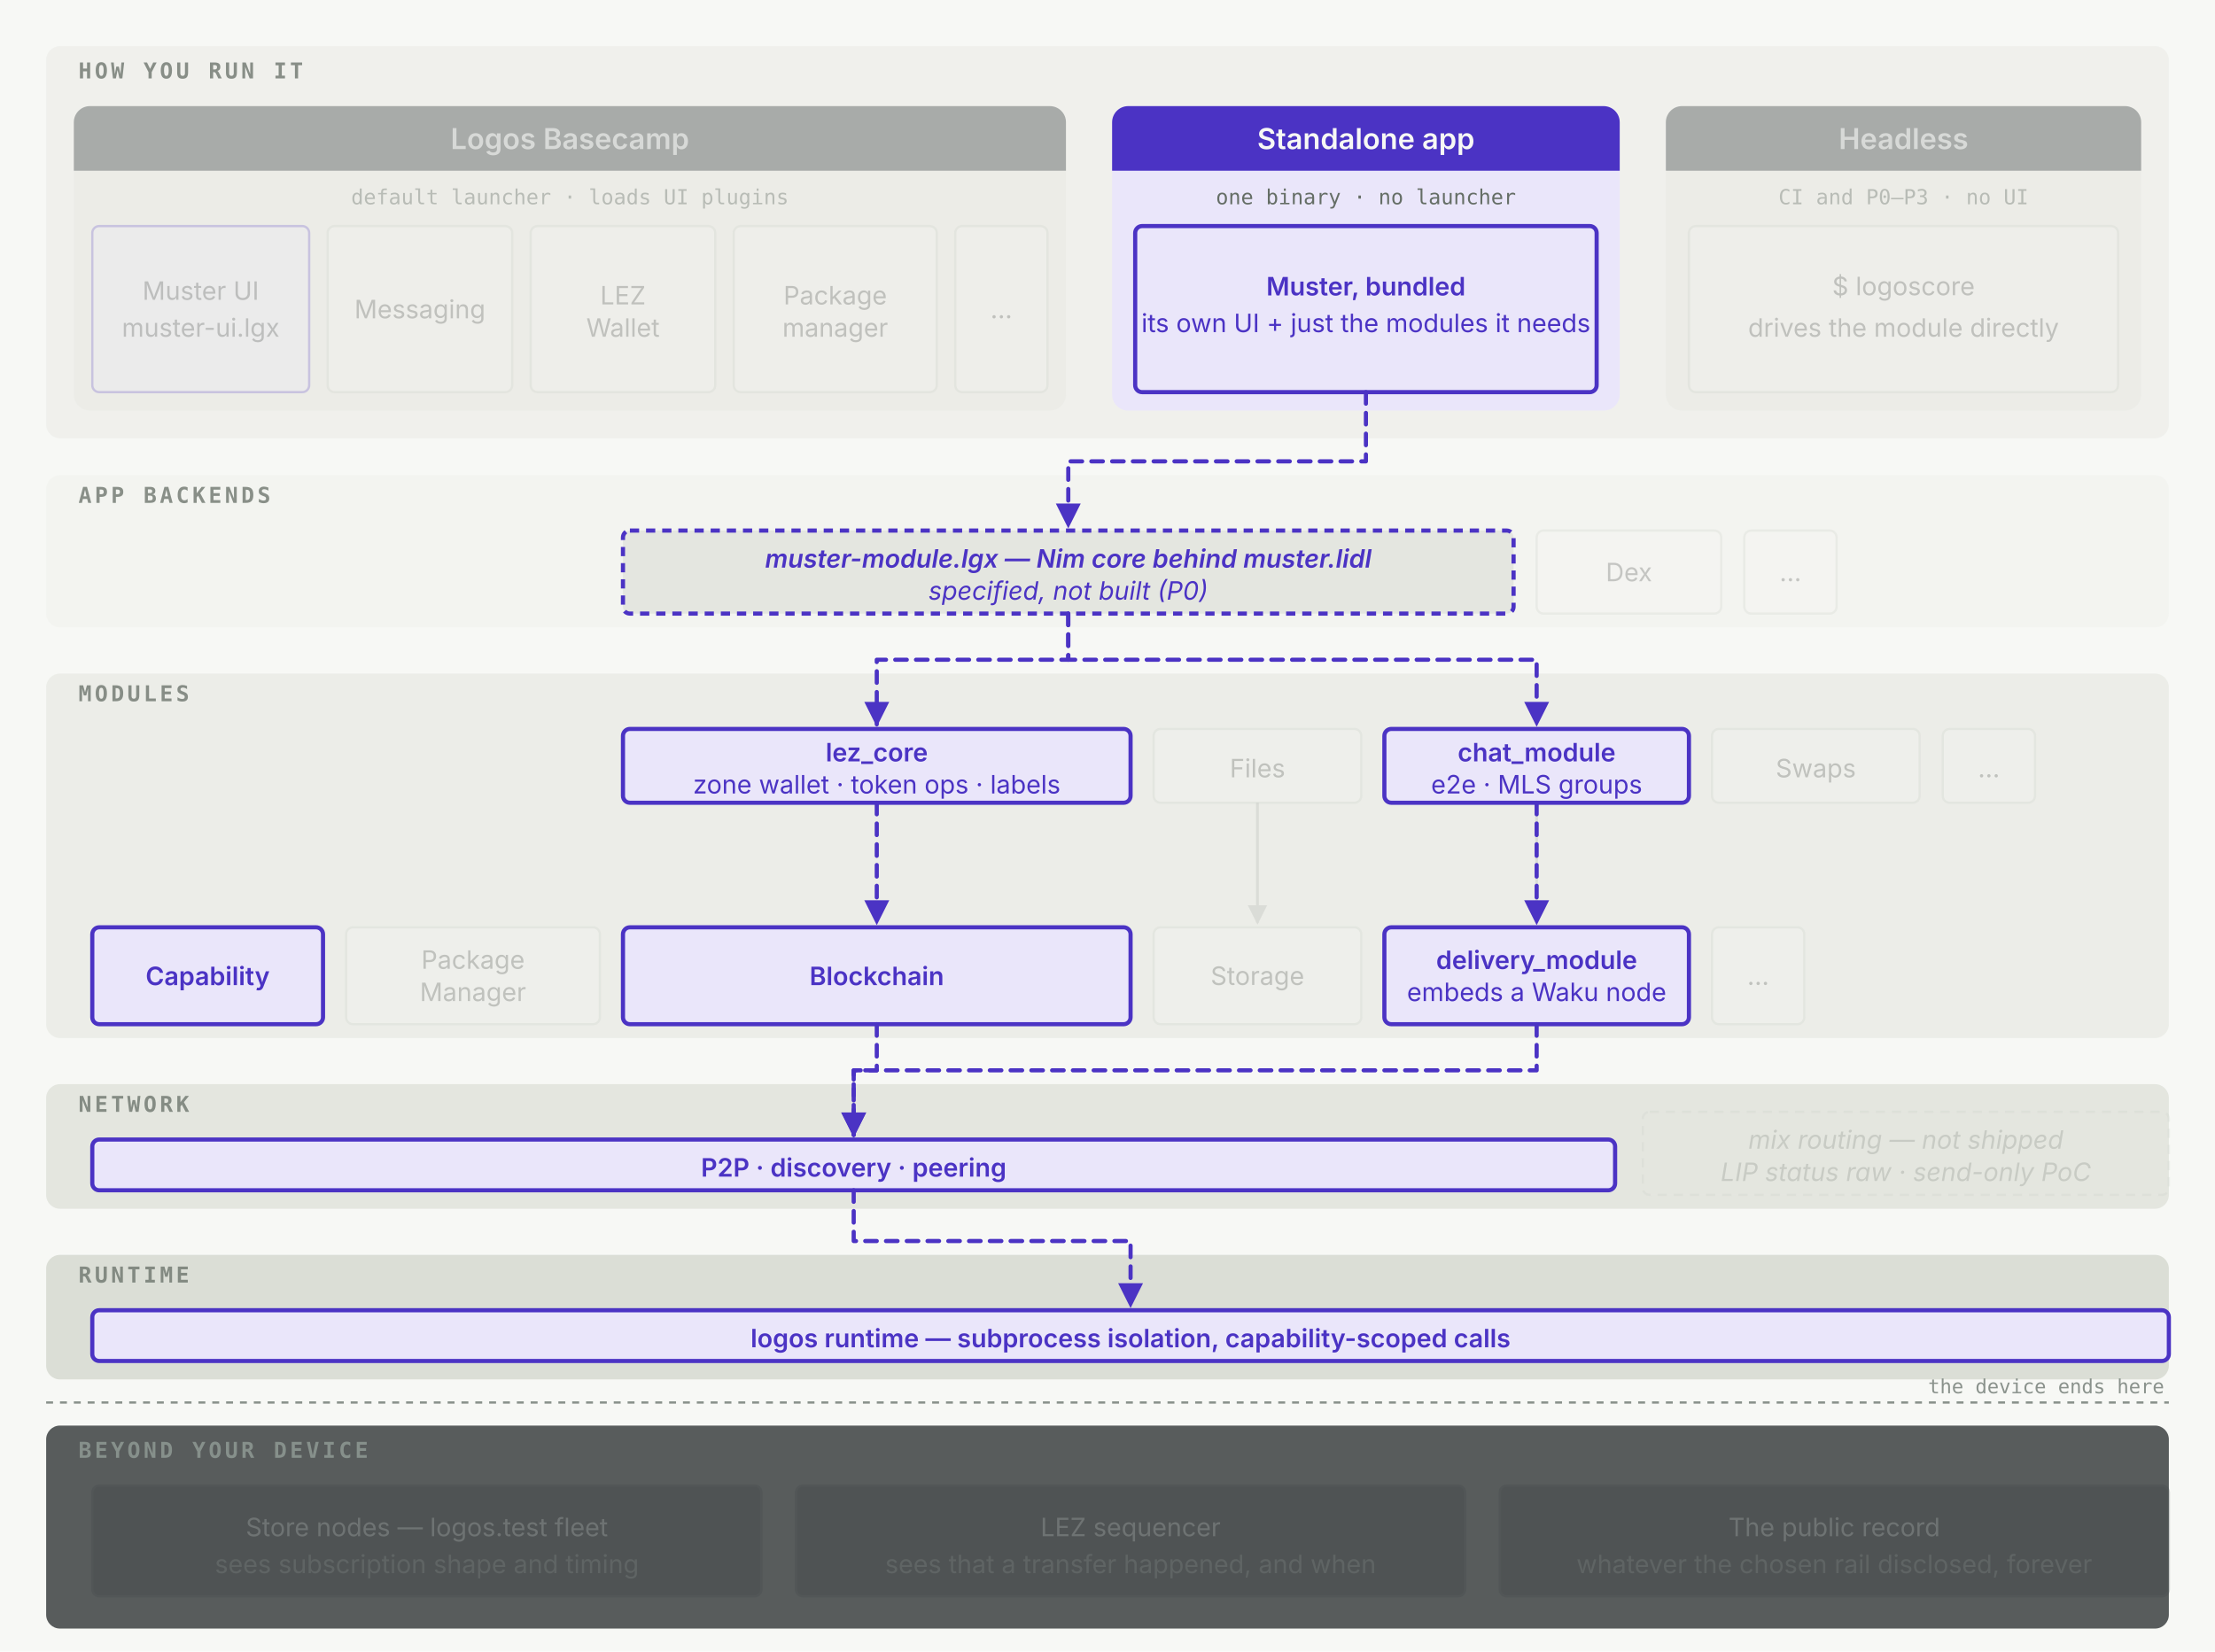
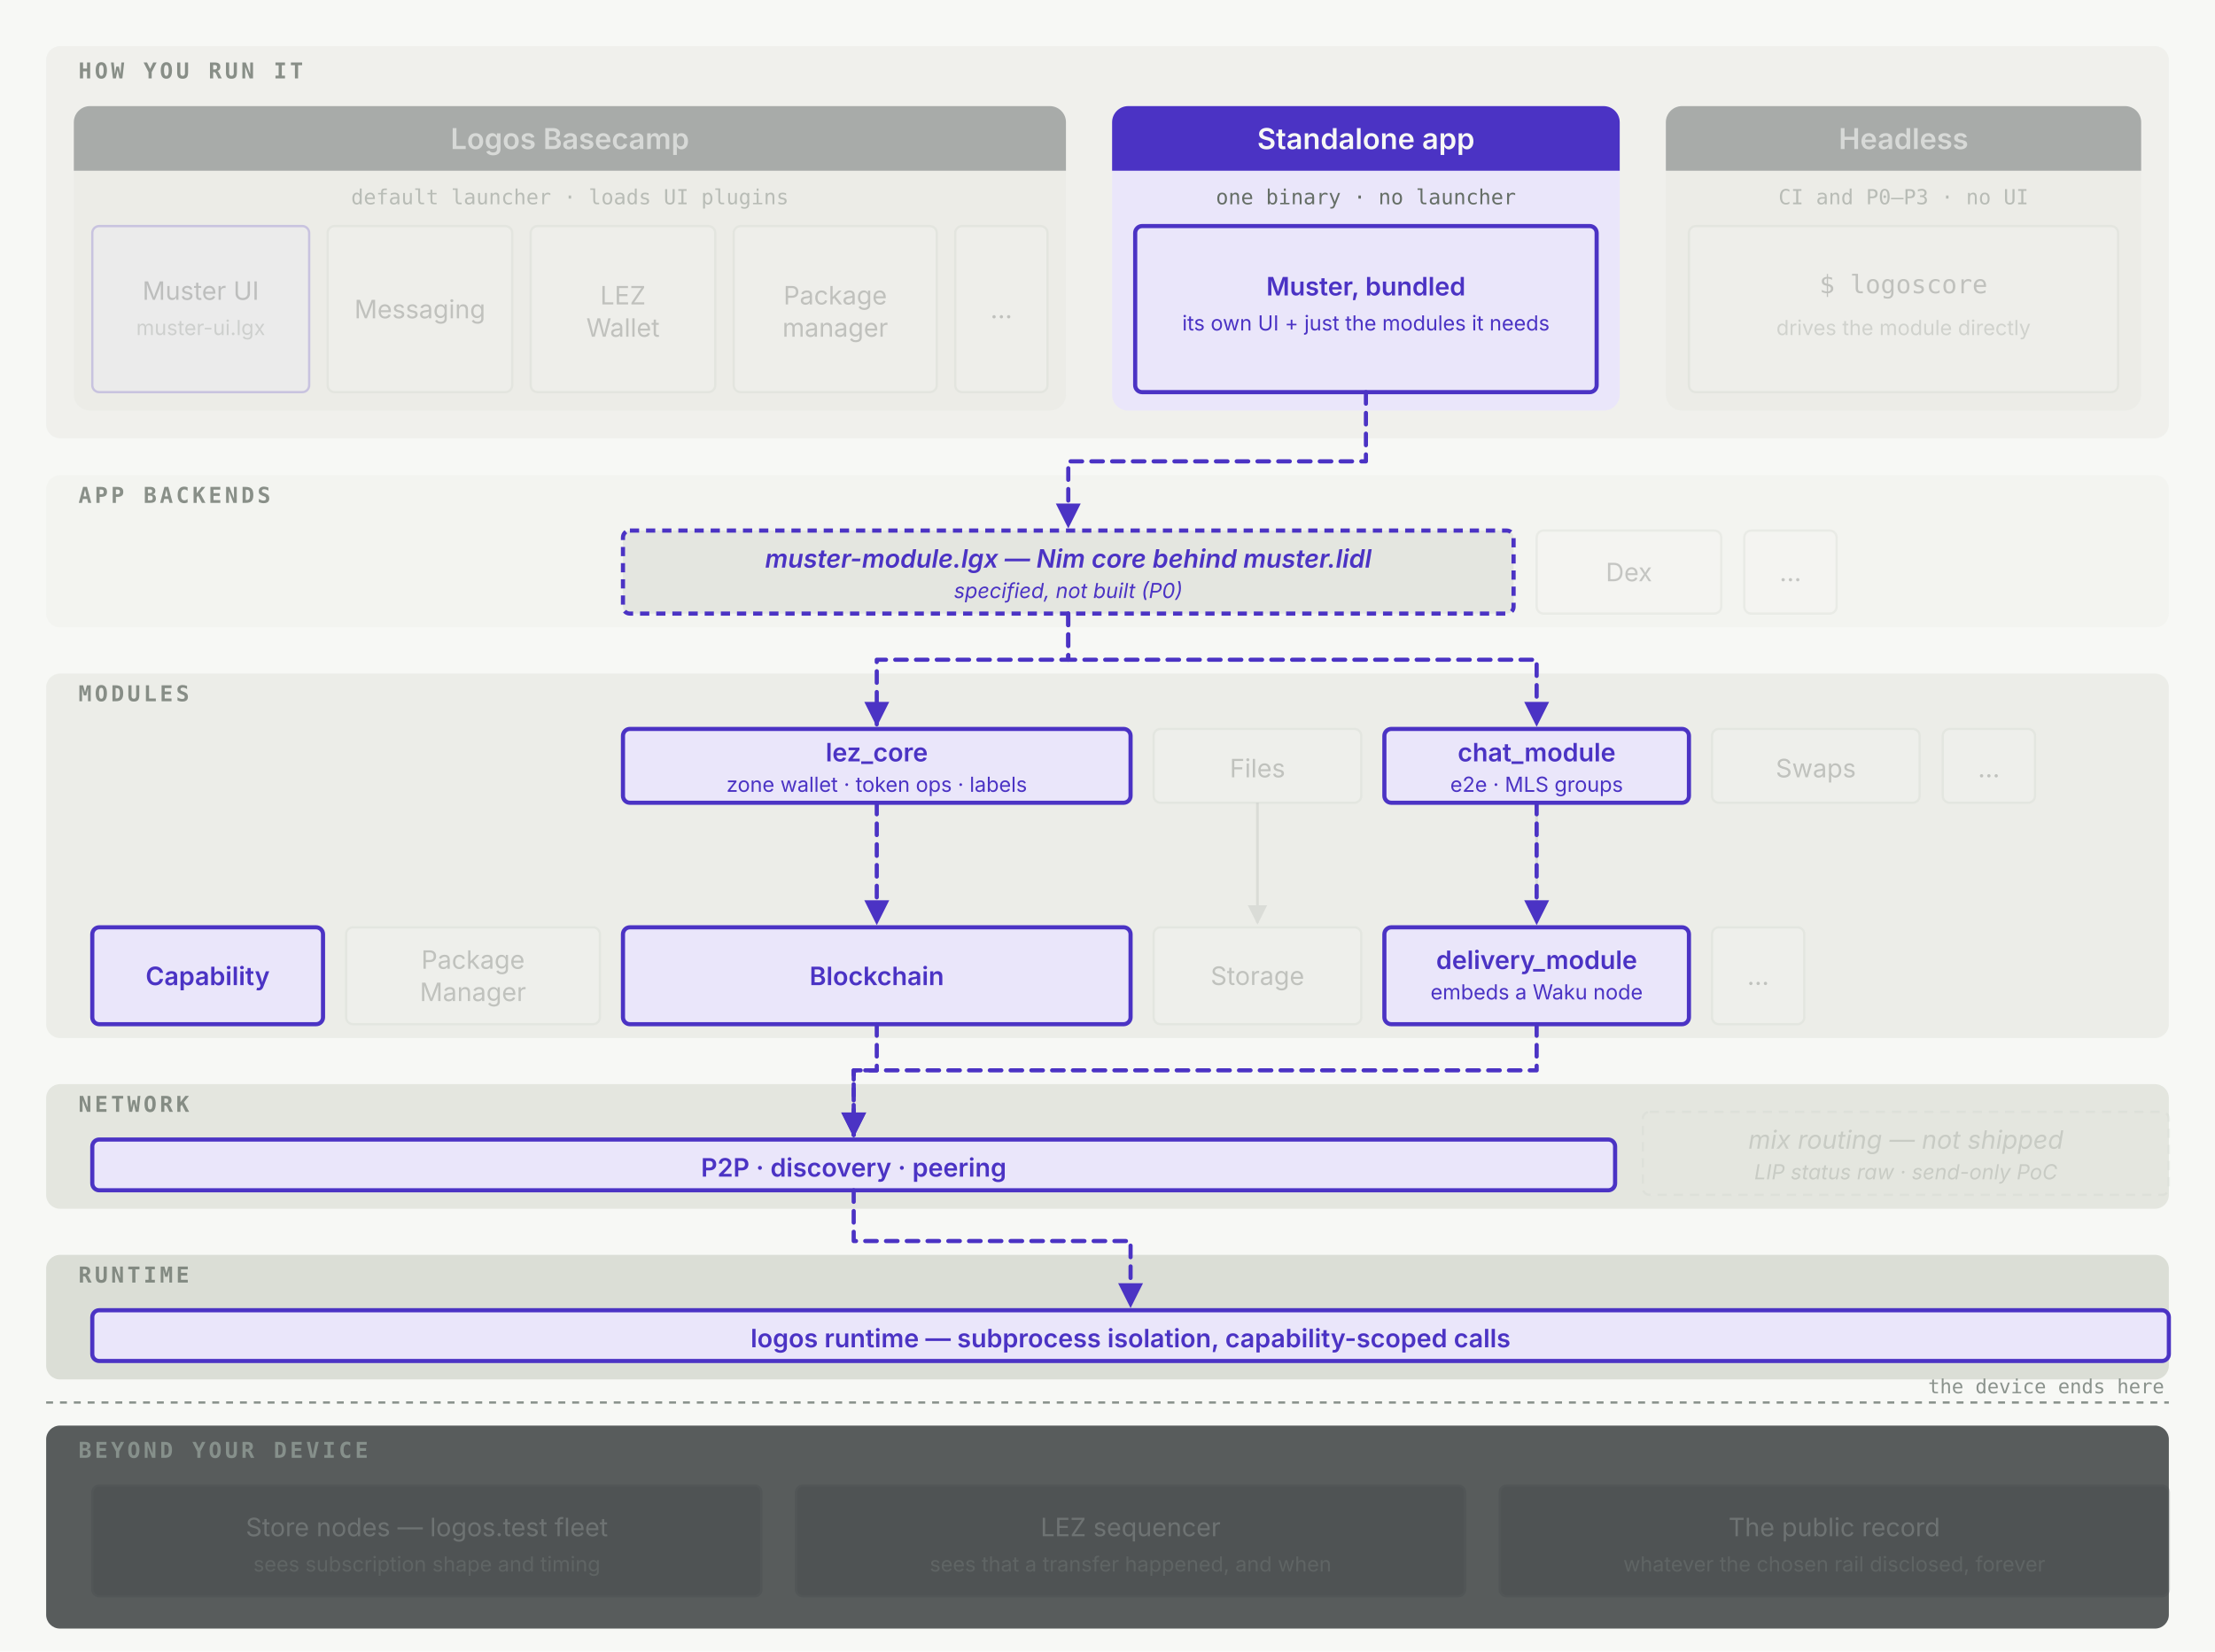
<svg xmlns="http://www.w3.org/2000/svg" class="bc-svg" width="960" height="716" viewBox="0 0 960 716" data-view="standalone" role="img" aria-labelledby="bc-svg-title bc-svg-desc">
  <style>
  /* Tokens are declared on .bc-svg as well as .bc so that an &lt;svg&gt; lifted out of
     this page for static export carries them without any CSS rewriting. */
  .bc, .bc-svg {
    --bc-paper:   #E4E6E0;
    --bc-surface: #F7F8F5;
    --bc-ink:     #1A1F1C;
    --bc-muted:   #656E66;
    --bc-rule:    #C6CBC3;

    --bc-signal:      #4B33C4;
    --bc-signal-soft: #EAE6FA;
    --bc-settled:      #1E6B52;
    --bc-settled-soft: #DFEDE6;
    --bc-alarm:      #A32D1E;
    --bc-alarm-soft: #F6E3DF;

    --bc-outside:        #23282A;
    --bc-outside-ink:    #DCE2DE;
    --bc-outside-rule:   #3A4144;
    --bc-outside-accent: #8FA3F5;

    --bc-mono: 'DM Mono', ui-monospace, 'SF Mono', Menlo, monospace;
    --bc-sans: 'Instrument Sans', -apple-system, BlinkMacSystemFont, 'Segoe UI', sans-serif;
    --bc-dim: 0.22;
  }
  .bc { margin: 2em 0; color: #1A1F1C; }

  .bc-panel {
    background: #F7F8F5;
    border: 1px solid #C6CBC3;
    border-radius: 10px;
    overflow: hidden;
  }
  .bc-panel-header {
    padding: 0.7em 1.1em;
    background: #E4E6E0;
    border-bottom: 1px solid #C6CBC3;
    font-family: 'DM Mono', ui-monospace, 'SF Mono', Menlo, monospace;
    font-size: 0.7em;
    font-weight: 600;
    color: #656E66;
    text-transform: uppercase;
    letter-spacing: 0.08em;
    display: flex;
    align-items: center;
    gap: 0.6em;
  }
  .bc-panel-header .bc-spacer { margin-left: auto; }

  .bc-playpause {
    font-family: 'DM Mono', ui-monospace, 'SF Mono', Menlo, monospace;
    font-size: 0.95em;
    text-transform: uppercase;
    letter-spacing: 0.06em;
    padding: 0.3em 0.7em;
    border: 1px solid #C6CBC3;
    background: #F7F8F5;
    color: #656E66;
    border-radius: 999px;
    cursor: pointer;
  }
  .bc-playpause:hover { border-color: #1A1F1C; color: #1A1F1C; }
  .bc-playpause:focus-visible { outline: 2px solid #4B33C4; outline-offset: 2px; }

  /* ── Tabs ── */
  .bc-tabs {
    display: flex;
    flex-wrap: wrap;
    gap: 0.35em;
    padding: 0.85em 1em;
    background: #E4E6E0;
    border-bottom: 1px solid #C6CBC3;
  }
  .bc-tab {
    font-family: 'Instrument Sans', -apple-system, BlinkMacSystemFont, 'Segoe UI', sans-serif;
    font-size: 0.82em;
    font-weight: 500;
    padding: 0.42em 0.9em;
    border: 1px solid #C6CBC3;
    background: #F7F8F5;
    color: #656E66;
    border-radius: 999px;
    cursor: pointer;
    line-height: 1.25;
  }
  .bc-tab:hover { border-color: #1A1F1C; color: #1A1F1C; }
  .bc-tab:focus-visible { outline: 2px solid #4B33C4; outline-offset: 2px; }
  .bc-tab[aria-selected="true"] {
    background: #1A1F1C;
    border-color: #1A1F1C;
    color: #F7F8F5;
  }

  .bc-stage { padding: 1.3em 1em 0.9em; background: #F7F8F5; }
  .bc-svg { display: block; width: 100%; height: auto; max-width: 100%; }

  /* ── Layer bands ── */
  .bc-layer-bg { stroke: none; transition: opacity 0.3s ease; }
  .bc-layer-entry   { fill: #EDEEEA; }
  .bc-layer-apps    { fill: #F2F3EF; }
  .bc-layer-modules { fill: #E8EAE4; }
  .bc-layer-network { fill: #DDE0D8; }
  .bc-layer-runtime { fill: #D2D6CC; }
  .bc-layer-beyond  { fill: #23282A; }

  .bc-layer-label {
    font-family: 'DM Mono', ui-monospace, 'SF Mono', Menlo, monospace;
    font-size: 9.5px;
    font-weight: 600;
    letter-spacing: 0.14em;
    fill: #656E66;
    transition: opacity 0.3s ease;
  }
  .bc-layer-label-out { fill: #96A19B; }

  /* ── Nodes ── */
  .bc-node rect {
    fill: #F7F8F5;
    stroke: #C6CBC3;
    stroke-width: 1;
    transition: fill 0.3s ease, stroke 0.3s ease, opacity 0.3s ease;
  }
  .bc-node text {
    font-family: 'Instrument Sans', -apple-system, BlinkMacSystemFont, 'Segoe UI', sans-serif;
    fill: #1A1F1C;
    font-size: 11px;
    text-anchor: middle;
    dominant-baseline: middle;
    transition: fill 0.3s ease, opacity 0.3s ease;
  }
-   .bc-node-sub { font-size: 9px; fill: #656E66; }
-   .bc-node-mono { font-family: 'DM Mono', ui-monospace, 'SF Mono', Menlo, monospace; }
+   /* Written `.bc-node text.x`, not `.x`: a bare single-class selector is
+      specificity 0-1-0 and loses to `.bc-node text` at 0-1-1, so the modifier's
+      font-size would apply while its FILL silently did not. */
+   .bc-node text.bc-node-sub { font-size: 9px; fill: #656E66; }
+   .bc-node text.bc-node-mono { font-family: 'DM Mono', ui-monospace, 'SF Mono', Menlo, monospace; }

  /* Ours, as opposed to the platform's. */
  .bc-node-ours rect { stroke: #4B33C4; fill: #EAE6FA; }

  /* Specified but not built. Dashed, and it says so in words as well —
     the dash is a reminder, the label is the claim. */
  .bc-node-unbuilt rect { stroke-dasharray: 4 3; fill: #E4E6E0; }
  .bc-node-unbuilt text { font-style: italic; fill: #656E66; }

  /* Beyond the device: dark ground, light ink. */
  .bc-node-out rect { fill: #2E3436; stroke: #3A4144; }
  .bc-node-out text { fill: #DCE2DE; }
-   .bc-node-out .bc-node-sub { fill: #96A19B; }
+   /* .bc-svg-prefixed so it outranks `.bc-node text.bc-node-sub` above rather
+      than depending on source order — a dark-on-dark sub is unreadable. */
+   .bc-svg .bc-node-out text.bc-node-sub { fill: #96A19B; }

  /* ── Entry zones ── */
  .bc-entry .bc-entry-frame, .bc-entry .bc-entry-header { stroke: none; transition: fill 0.3s ease, opacity 0.3s ease; }
  .bc-entry .bc-entry-frame  { fill: #E4E6E0; }
  .bc-entry .bc-entry-header { fill: #3A4144; }
  .bc-entry text.bc-entry-title {
    font-family: 'Instrument Sans', -apple-system, BlinkMacSystemFont, 'Segoe UI', sans-serif; font-size: 12.5px; font-weight: 600;
    fill: #F7F8F5; text-anchor: middle; dominant-baseline: middle;
  }
  .bc-entry text.bc-entry-sub {
    font-family: 'DM Mono', ui-monospace, 'SF Mono', Menlo, monospace; font-size: 9px; fill: #656E66;
    text-anchor: middle; dominant-baseline: middle;
  }

  /* ── Arrows ── */
  .bc-arrow path { fill: none; stroke: #8A928C; stroke-width: 1.2; }
  .bc-arrow-head { fill: #8A928C; }
  .bc-flow-arrow path {
    fill: none; stroke-width: 1.8; stroke-linecap: round; stroke-linejoin: round;
    stroke-dasharray: 5 4;
    animation: bc-flow-dash 0.9s linear infinite;
  }
  @keyframes bc-flow-dash { to { stroke-dashoffset: -18; } }

  /* ── Dimming ── */
  .bc-svg[data-view]:not([data-view="overview"]) .bc-node:not(.bc-hl) rect,
  .bc-svg[data-view]:not([data-view="overview"]) .bc-node:not(.bc-hl) text {
    opacity: 0.22;
  }
  .bc-svg[data-view]:not([data-view="overview"]) .bc-entry:not(.bc-hl) .bc-entry-frame,
  .bc-svg[data-view]:not([data-view="overview"]) .bc-entry:not(.bc-hl) .bc-entry-header {
    opacity: 0.38;
  }
  .bc-svg[data-view]:not([data-view="overview"]) .bc-entry:not(.bc-hl) text.bc-entry-title { opacity: 0.6; }
  .bc-svg[data-view]:not([data-view="overview"]) .bc-entry:not(.bc-hl) text.bc-entry-sub { opacity: 0.38; }
  .bc-svg[data-view]:not([data-view="overview"]) .bc-arrow-static:not(.bc-hl) path,
  .bc-svg[data-view]:not([data-view="overview"]) .bc-arrow-static:not(.bc-hl) .bc-arrow-head { opacity: 0.18; }
  .bc-svg[data-view]:not([data-view="overview"]) .bc-layer-bg,
  .bc-svg[data-view]:not([data-view="overview"]) .bc-layer-label { opacity: 0.75; }

  /* ── Highlight ── */
  .bc-svg .bc-hl.bc-node rect { fill: #EAE6FA; stroke: #4B33C4; stroke-width: 1.8; }
  .bc-svg .bc-hl.bc-node text { fill: #4B33C4; font-weight: 600; }
  .bc-svg .bc-hl.bc-node .bc-node-sub { font-weight: 400; }
  .bc-svg .bc-hl.bc-entry .bc-entry-frame { fill: #EAE6FA; }
  .bc-svg .bc-hl.bc-entry .bc-entry-header { fill: #4B33C4; }

  /* Beyond the boundary keeps its dark ground when lit — crossing out of the
     device is the one thing a highlight must never make look safe. */
  .bc-svg .bc-hl.bc-node-out rect { fill: #2E3436; stroke: #8FA3F5; stroke-width: 1.8; }
  .bc-svg .bc-hl.bc-node-out text { fill: #8FA3F5; }

  .bc-svg .bc-hl.bc-node-unbuilt rect { fill: #E4E6E0; stroke: #4B33C4; }
  .bc-svg .bc-hl.bc-node-unbuilt text { fill: #4B33C4; font-style: italic; }

  .bc-flow-arrow path { stroke: #4B33C4; }
  .bc-flow-arrow .bc-arrow-head { fill: #4B33C4; }
  .bc-flow-arrow.bc-flow-out path { stroke: #8FA3F5; }
  .bc-flow-arrow.bc-flow-out .bc-arrow-head { fill: #8FA3F5; }

  /* ── Caption ── */
  .bc-caption { padding: 1em 1.3em 1.15em; border-top: 1px solid #C6CBC3; background: #E4E6E0; }
  .bc-caption h3 { font-family: 'Instrument Sans', -apple-system, BlinkMacSystemFont, 'Segoe UI', sans-serif; font-size: 0.98em; font-weight: 600; margin: 0 0 0.3em; }
  .bc-caption p { margin: 0; font-size: 0.92em; color: #3F4742; line-height: 1.6; }
  .bc-caption .bc-tag {
    display: inline-block; font-family: 'DM Mono', ui-monospace, 'SF Mono', Menlo, monospace; font-size: 0.72em;
    padding: 0.12em 0.5em; border-radius: 3px; background: #F7F8F5;
    border: 1px solid #C6CBC3; color: #656E66;
    text-transform: uppercase; letter-spacing: 0.05em; margin-right: 0.5em; vertical-align: 2px;
  }

  .bc-legend {
    display: flex; flex-wrap: wrap; gap: 1.4em;
    padding: 0.8em 1.3em; border-top: 1px solid #C6CBC3;
    background: #F7F8F5; font-size: 0.8em; color: #656E66;
  }
  .bc-legend span { display: inline-flex; align-items: center; gap: 0.5em; }
  .bc-legend i { width: 20px; height: 12px; border-radius: 2px; display: inline-block; }
  .bc-key-ours    { background: #EAE6FA; border: 1px solid #4B33C4; }
  .bc-key-unbuilt { background: #E4E6E0; border: 1px dashed #656E66; }
  .bc-key-out     { background: #2E3436; border: 1px solid #3A4144; }

  .bc-sr {
    position: absolute; width: 1px; height: 1px; padding: 0; margin: -1px;
    overflow: hidden; clip: rect(0 0 0 0); white-space: nowrap; border: 0;
  }

  /* U-10: motion is decoration here, never the only carrier of meaning. */
  @media (prefers-reduced-motion: reduce) {
    .bc-flow-arrow path { animation: none; stroke-dasharray: none; }
    .bc-node rect, .bc-node text, .bc-layer-bg, .bc-layer-label,
    .bc-entry .bc-entry-frame, .bc-entry .bc-entry-header { transition: none; }
  }

  /* ── added by export-frames.mjs ── */
  .bc-dim rect, .bc-dim text { opacity: 0.22; }
  .bc-dim .bc-entry-frame, .bc-dim .bc-entry-header { opacity: 0.38; }
  .bc-dim text.bc-entry-title { opacity: 0.6; }
  .bc-dim path { opacity: 0.18; }
  .bc-flow-arrow path { animation: none; }
</style>
  <rect width="960" height="716" fill="#F7F8F5" />
  <defs>
    <marker id="bc-arrow-marker" viewBox="0 0 10 10" refX="9" refY="5" markerWidth="7" markerHeight="7" orient="auto-start-reverse">
      <path d="M 0 0 L 10 5 L 0 10 z" class="bc-arrow-head" />
    </marker>
    <marker id="bc-flow-marker" viewBox="0 0 10 10" refX="9" refY="5" markerWidth="6" markerHeight="6" orient="auto-start-reverse">
      <path d="M 0 0 L 10 5 L 0 10 z" fill="#4B33C4" />
    </marker>
    <marker id="bc-flow-marker-out" viewBox="0 0 10 10" refX="9" refY="5" markerWidth="6" markerHeight="6" orient="auto-start-reverse">
      <path d="M 0 0 L 10 5 L 0 10 z" fill="#8FA3F5" />
    </marker>
  </defs>
  <rect class="bc-layer-bg bc-layer-entry" x="20" y="20" width="920" height="170" rx="6" />
  <rect class="bc-layer-bg bc-layer-apps" x="20" y="206" width="920" height="66" rx="6" />
  <rect class="bc-layer-bg bc-layer-modules" x="20" y="292" width="920" height="158" rx="6" />
  <rect class="bc-layer-bg bc-layer-network" x="20" y="470" width="920" height="54" rx="6" />
  <rect class="bc-layer-bg bc-layer-runtime" x="20" y="544" width="920" height="54" rx="6" />
  <rect class="bc-layer-bg bc-layer-beyond" x="20" y="618" width="920" height="88" rx="6" />
  <text class="bc-layer-label" x="34" y="34">HOW YOU RUN IT</text>
  <text class="bc-layer-label" x="34" y="218">APP BACKENDS</text>
  <text class="bc-layer-label" x="34" y="304">MODULES</text>
  <text class="bc-layer-label" x="34" y="482">NETWORK</text>
  <text class="bc-layer-label" x="34" y="556">RUNTIME</text>
  <text class="bc-layer-label bc-layer-label-out" x="34" y="632">BEYOND YOUR DEVICE</text>
  <path d="M 20 608 L 940 608" stroke="#8A928C" stroke-width="1" stroke-dasharray="3 3" fill="none" />
  <text x="938" y="604" text-anchor="end" font-family="'DM Mono',ui-monospace,Menlo,monospace" font-size="8.5" fill="#8A928C">the device ends here</text>
  <g class="bc-entry bc-dim" data-id="basecamp">
    <rect class="bc-entry-frame" x="32" y="46" width="430" height="132" rx="7" />
    <path class="bc-entry-header" d="M 39 46 L 455 46 A 7 7 0 0 1 462 53 L 462 74 L 32 74 L 32 53 A 7 7 0 0 1 39 46 Z" />
    <text class="bc-entry-title" x="247" y="60">Logos Basecamp</text>
    <text class="bc-entry-sub" x="247" y="86">default launcher · loads UI plugins</text>
  </g>
  <g class="bc-node bc-node-ours bc-dim" data-id="ui-muster">
    <rect x="40" y="98" width="94" height="72" rx="3" />
    <text x="87" y="126">Muster UI</text>
    <text x="87" y="142" class="bc-node-sub">muster-ui.lgx</text>
  </g>
  <g class="bc-node bc-dim" data-id="ui-messaging">
    <rect x="142" y="98" width="80" height="72" rx="3" />
    <text x="182" y="134">Messaging</text>
  </g>
  <g class="bc-node bc-dim" data-id="ui-wallet">
    <rect x="230" y="98" width="80" height="72" rx="3" />
    <text x="270" y="128">LEZ</text>
    <text x="270" y="142">Wallet</text>
  </g>
  <g class="bc-node bc-dim" data-id="ui-pkgmgr">
    <rect x="318" y="98" width="88" height="72" rx="3" />
    <text x="362" y="128">Package</text>
    <text x="362" y="142">manager</text>
  </g>
  <g class="bc-node bc-dim" data-id="ui-more">
    <rect x="414" y="98" width="40" height="72" rx="3" />
    <text x="434" y="134">…</text>
  </g>
  <g class="bc-entry bc-hl" data-id="standalone">
    <rect class="bc-entry-frame" x="482" y="46" width="220" height="132" rx="7" />
    <path class="bc-entry-header" d="M 489 46 L 695 46 A 7 7 0 0 1 702 53 L 702 74 L 482 74 L 482 53 A 7 7 0 0 1 489 46 Z" />
    <text class="bc-entry-title" x="592" y="60">Standalone app</text>
    <text class="bc-entry-sub" x="592" y="86">one binary · no launcher</text>
  </g>
  <g class="bc-node bc-hl" data-id="standalone-app">
    <rect x="492" y="98" width="200" height="72" rx="3" />
    <text x="592" y="124">Muster, bundled</text>
    <text x="592" y="140" class="bc-node-sub">its own UI + just the modules it needs</text>
  </g>
  <g class="bc-entry bc-dim" data-id="headless">
    <rect class="bc-entry-frame" x="722" y="46" width="206" height="132" rx="7" />
    <path class="bc-entry-header" d="M 729 46 L 921 46 A 7 7 0 0 1 928 53 L 928 74 L 722 74 L 722 53 A 7 7 0 0 1 729 46 Z" />
    <text class="bc-entry-title" x="825" y="60">Headless</text>
    <text class="bc-entry-sub" x="825" y="86">CI and P0–P3 · no UI</text>
  </g>
  <g class="bc-node bc-dim" data-id="headless-cli">
    <rect x="732" y="98" width="186" height="72" rx="3" />
    <text x="825" y="124" class="bc-node-mono">$ logoscore</text>
    <text x="825" y="142" class="bc-node-sub">drives the module directly</text>
  </g>
  <g class="bc-node bc-node-ours bc-node-unbuilt bc-hl" data-id="muster-module">
    <rect x="270" y="230" width="386" height="36" rx="3" />
    <text x="463" y="242">muster-module.lgx — Nim core behind muster.lidl</text>
    <text x="463" y="256" class="bc-node-sub">specified, not built (P0)</text>
  </g>
  <g class="bc-node bc-dim" data-id="app-dex">
    <rect x="666" y="230" width="80" height="36" rx="3" />
    <text x="706" y="248">Dex</text>
  </g>
  <g class="bc-node bc-dim" data-id="app-more">
    <rect x="756" y="230" width="40" height="36" rx="3" />
    <text x="776" y="248">…</text>
  </g>
  <g class="bc-node bc-hl" data-id="lez">
    <rect x="270" y="316" width="220" height="32" rx="3" />
    <text x="380" y="326">lez_core</text>
    <text x="380" y="340" class="bc-node-sub">zone wallet · token ops · labels</text>
  </g>
  <g class="bc-node bc-dim" data-id="files">
    <rect x="500" y="316" width="90" height="32" rx="3" />
    <text x="545" y="333">Files</text>
  </g>
  <g class="bc-node bc-hl" data-id="chat">
    <rect x="600" y="316" width="132" height="32" rx="3" />
    <text x="666" y="326">chat_module</text>
    <text x="666" y="340" class="bc-node-sub">e2e · MLS groups</text>
  </g>
  <g class="bc-node bc-dim" data-id="swaps">
    <rect x="742" y="316" width="90" height="32" rx="3" />
    <text x="787" y="333">Swaps</text>
  </g>
  <g class="bc-node bc-dim" data-id="modules-upper-more">
    <rect x="842" y="316" width="40" height="32" rx="3" />
    <text x="862" y="333">…</text>
  </g>
  <g class="bc-arrow bc-arrow-static bc-dim" data-id="arrow-chat-delivery">
    <path d="M 666 348 L 666 400" marker-end="url(#bc-arrow-marker)" />
  </g>
  <g class="bc-arrow bc-arrow-static bc-dim" data-id="arrow-files-storage">
    <path d="M 545 348 L 545 400" marker-end="url(#bc-arrow-marker)" />
  </g>
  <g class="bc-node bc-hl" data-id="capability">
    <rect x="40" y="402" width="100" height="42" rx="3" />
    <text x="90" y="423">Capability</text>
  </g>
  <g class="bc-node bc-dim" data-id="package-manager">
    <rect x="150" y="402" width="110" height="42" rx="3" />
    <text x="205" y="416">Package</text>
    <text x="205" y="430">Manager</text>
  </g>
  <g class="bc-node bc-hl" data-id="blockchain">
    <rect x="270" y="402" width="220" height="42" rx="3" />
    <text x="380" y="423">Blockchain</text>
  </g>
  <g class="bc-node bc-dim" data-id="storage">
    <rect x="500" y="402" width="90" height="42" rx="3" />
    <text x="545" y="423">Storage</text>
  </g>
  <g class="bc-node bc-hl" data-id="delivery">
    <rect x="600" y="402" width="132" height="42" rx="3" />
    <text x="666" y="416">delivery_module</text>
    <text x="666" y="430" class="bc-node-sub">embeds a Waku node</text>
  </g>
  <g class="bc-node bc-dim" data-id="modules-lower-more">
    <rect x="742" y="402" width="40" height="42" rx="3" />
    <text x="762" y="423">…</text>
  </g>
  <g class="bc-node bc-hl" data-id="p2p">
    <rect x="40" y="494" width="660" height="22" rx="3" />
    <text x="370" y="506">P2P · discovery · peering</text>
  </g>
  <g class="bc-node bc-node-unbuilt bc-dim" data-id="mix">
    <rect x="712" y="482" width="228" height="36" rx="3" />
    <text x="826" y="494">mix routing — not shipped</text>
    <text x="826" y="508" class="bc-node-sub">LIP status raw · send-only PoC</text>
  </g>
  <g class="bc-node bc-hl" data-id="runtime">
    <rect x="40" y="568" width="900" height="22" rx="3" />
    <text x="490" y="580">logos runtime — subprocess isolation, capability-scoped calls</text>
  </g>
  <g class="bc-node bc-node-out bc-dim" data-id="store-nodes">
    <rect x="40" y="644" width="290" height="48" rx="3" />
    <text x="185" y="662">Store nodes — logos.test fleet</text>
    <text x="185" y="678" class="bc-node-sub">sees subscription shape and timing</text>
  </g>
  <g class="bc-node bc-node-out bc-dim" data-id="sequencer">
    <rect x="345" y="644" width="290" height="48" rx="3" />
    <text x="490" y="662">LEZ sequencer</text>
    <text x="490" y="678" class="bc-node-sub">sees that a transfer happened, and when</text>
  </g>
  <g class="bc-node bc-node-out bc-dim" data-id="public-record">
    <rect x="650" y="644" width="290" height="48" rx="3" />
    <text x="795" y="662">The public record</text>
    <text x="795" y="678" class="bc-node-sub">whatever the chosen rail disclosed, forever</text>
  </g>
  <g class="bc-flow-arrows">
    <g class="bc-arrow bc-flow-arrow">
      <path d="M 592 170 L 592 200 L 463 200 L 463 228" marker-end="url(#bc-flow-marker)" />
    </g>
    <g class="bc-arrow bc-flow-arrow">
      <path d="M 463 266 L 463 286 L 380 286 L 380 314" marker-end="url(#bc-flow-marker)" />
    </g>
    <g class="bc-arrow bc-flow-arrow">
      <path d="M 380 348 L 380 400" marker-end="url(#bc-flow-marker)" />
    </g>
    <g class="bc-arrow bc-flow-arrow">
      <path d="M 380 444 L 380 464 L 370 464 L 370 492" marker-end="url(#bc-flow-marker)" />
    </g>
    <g class="bc-arrow bc-flow-arrow">
      <path d="M 370 516 L 370 538 L 490 538 L 490 566" marker-end="url(#bc-flow-marker)" />
    </g>
    <g class="bc-arrow bc-flow-arrow">
      <path d="M 463 266 L 463 286 L 666 286 L 666 314" marker-end="url(#bc-flow-marker)" />
    </g>
    <g class="bc-arrow bc-flow-arrow">
      <path d="M 666 348 L 666 400" marker-end="url(#bc-flow-marker)" />
    </g>
    <g class="bc-arrow bc-flow-arrow">
      <path d="M 666 444 L 666 464 L 370 464 L 370 492" marker-end="url(#bc-flow-marker)" />
    </g>
  </g>
</svg>
